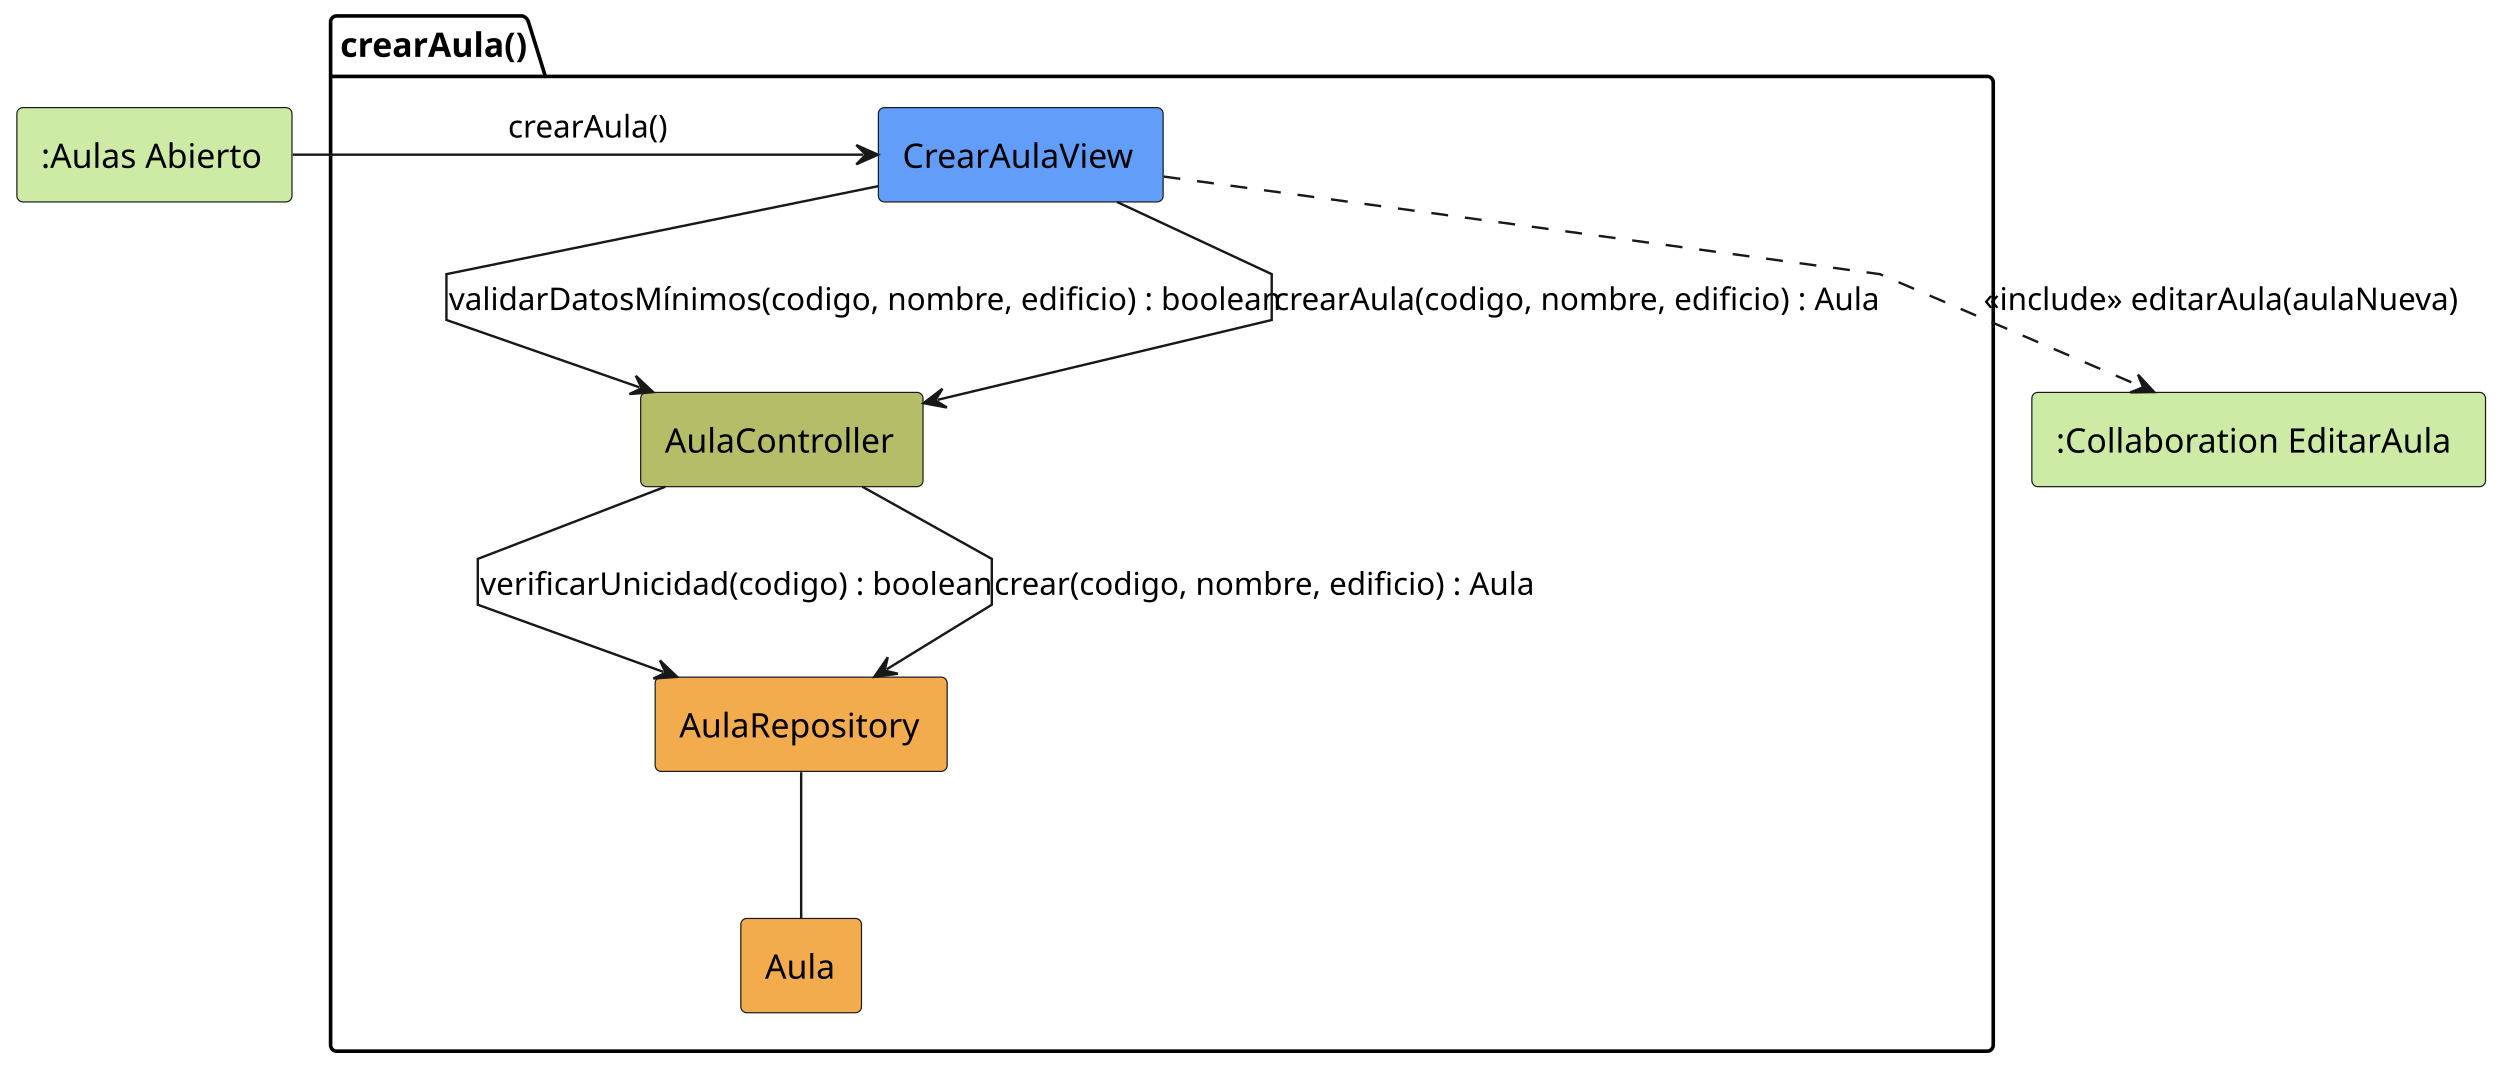
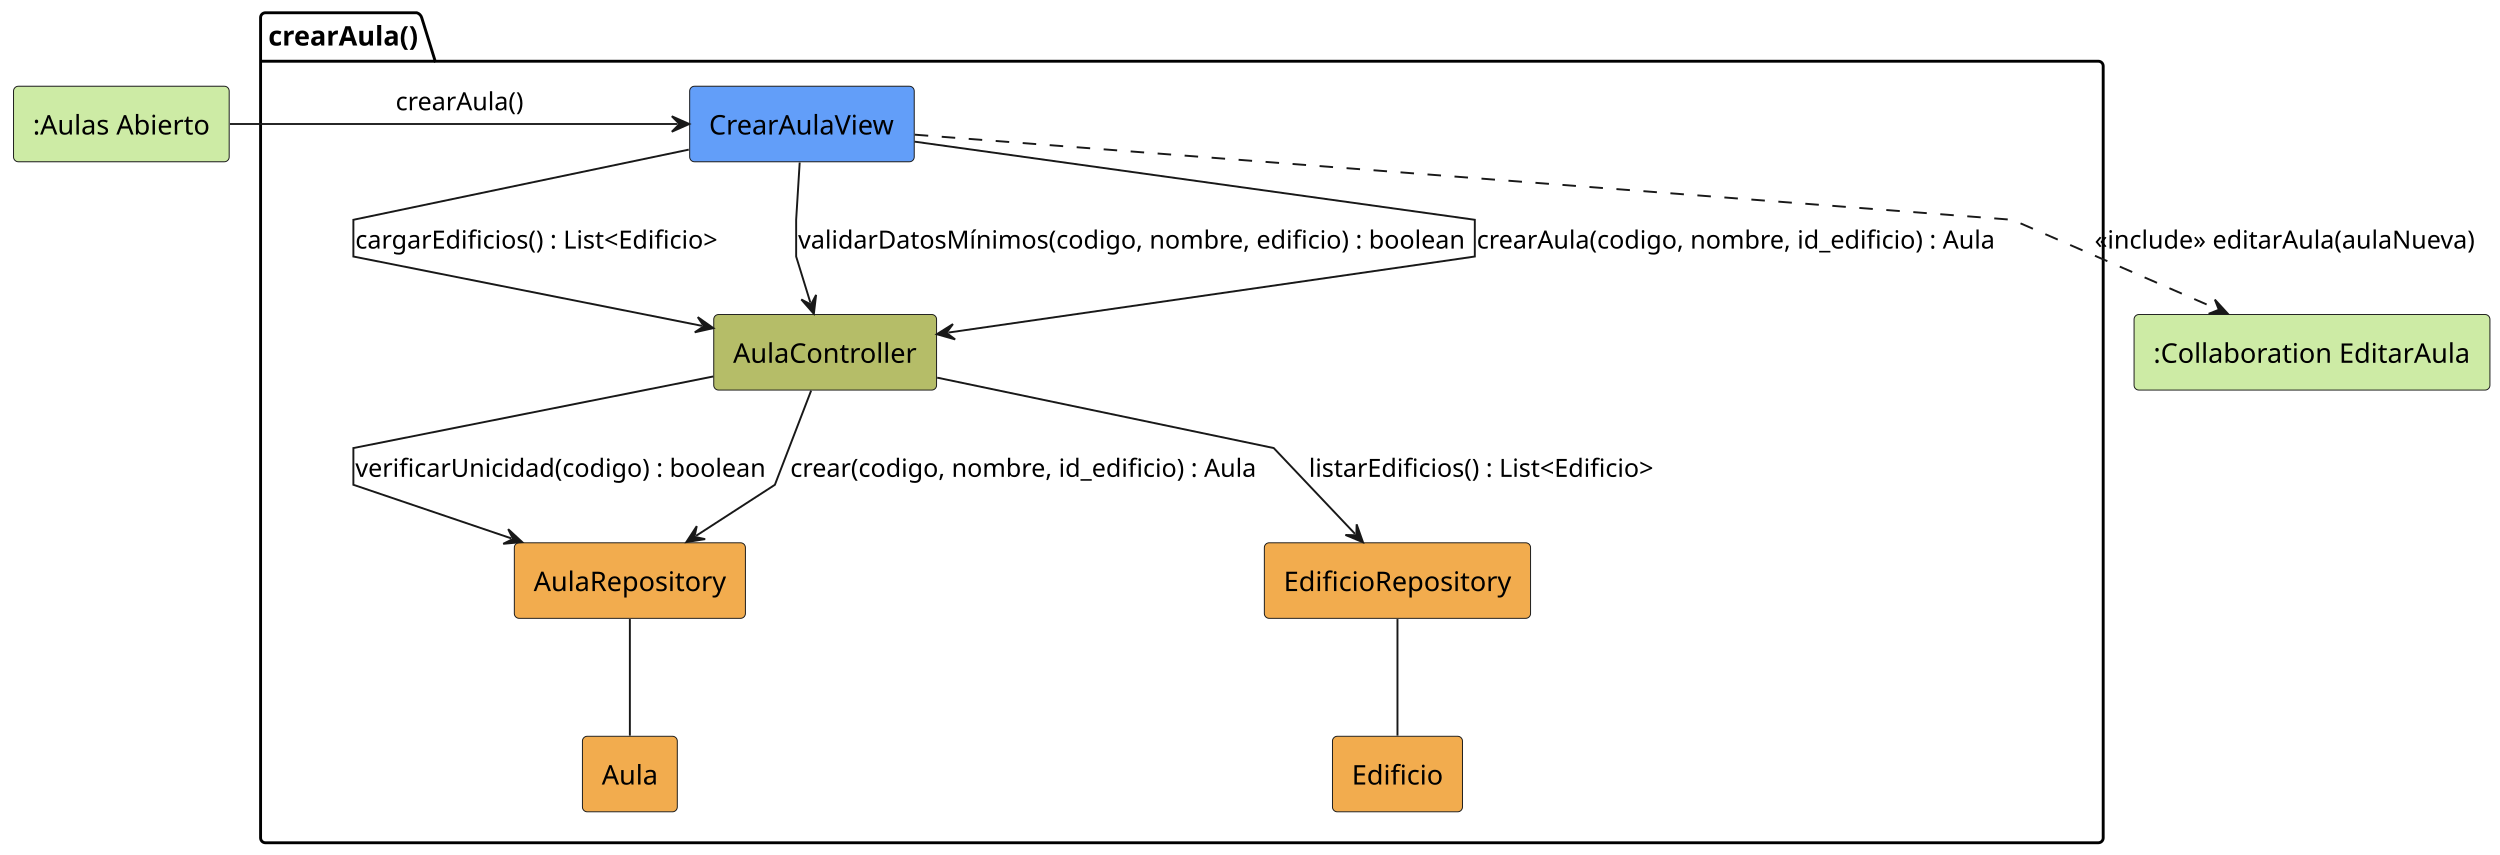
- <svg xmlns="http://www.w3.org/2000/svg" contentStyleType="text/css" height="442px" preserveAspectRatio="none" style="width:1036px;height:442px;background:#FFFFFF;" version="1.1" viewBox="0 0 1036 442" width="1036px" zoomAndPan="magnify">
+ <svg xmlns="http://www.w3.org/2000/svg" contentStyleType="text/css" data-diagram-type="DESCRIPTION" height="442px" preserveAspectRatio="none" style="width:1293px;height:442px;background:#FFFFFF;" version="1.1" viewBox="0 0 1293 442" width="1293px" zoomAndPan="magnify">
  <defs />
  <g>
-     <g id="cluster_crearAula">
-       <path d="M139.5,6.602 L216.5,6.602 A3.75,3.75 0 0 1 219,9.102 L226,31.67 L823.5,31.67 A2.5,2.5 0 0 1 826,34.17 L826,433.102 A2.5,2.5 0 0 1 823.5,435.602 L139.5,435.602 A2.5,2.5 0 0 1 137,433.102 L137,9.102 A2.5,2.5 0 0 1 139.5,6.602 " fill="none" style="stroke:#000000;stroke-width:1.5;" />
-       <line style="stroke:#000000;stroke-width:1.5;" x1="137" x2="226" y1="31.67" y2="31.67" />
-       <text fill="#000000" font-family="sans-serif" font-size="14" font-weight="bold" lengthAdjust="spacing" textLength="76" x="141" y="23.568">crearAula()</text>
+     <g class="cluster" data-qualified-name="crearAula" data-source-line="6" id="ent0004">
+       <path d="M137.27,6.602 L215.592,6.602 A3.75,3.75 0 0 1 218.092,9.102 L225.092,31.67 L1085.27,31.67 A2.5,2.5 0 0 1 1087.77,34.17 L1087.77,433.372 A2.5,2.5 0 0 1 1085.27,435.872 L137.27,435.872 A2.5,2.5 0 0 1 134.77,433.372 L134.77,9.102 A2.5,2.5 0 0 1 137.27,6.602" fill="none" style="stroke:#000000;stroke-width:1.5;" />
+       <line style="stroke:#000000;stroke-width:1.5;" x1="134.77" x2="225.092" y1="31.67" y2="31.67" />
+       <text fill="#000000" font-family="sans-serif" font-size="14" font-weight="bold" lengthAdjust="spacing" textLength="77.322" x="138.77" y="23.568">crearAula()</text>
    </g>
-     <g id="elem_CrearAulaView">
-       <rect fill="#629EF9" height="39.068" rx="2.5" ry="2.5" style="stroke:#181818;stroke-width:0.5;" width="118" x="364" y="44.602" />
-       <text fill="#000000" font-family="sans-serif" font-size="14" lengthAdjust="spacing" textLength="98" x="374" y="69.568">CrearAulaView</text>
+     <g class="entity" data-qualified-name="crearAula.CrearAulaView" data-source-line="7" id="ent0005">
+       <rect fill="#629EF9" height="39.068" rx="2.5" ry="2.5" style="stroke:#181818;stroke-width:0.5;" width="116.138" x="356.7" y="44.602" />
+       <text fill="#000000" font-family="sans-serif" font-size="14" lengthAdjust="spacing" textLength="96.138" x="366.7" y="69.568">CrearAulaView</text>
    </g>
-     <g id="elem_AulaController">
-       <rect fill="#B5BD68" height="39.068" rx="2.5" ry="2.5" style="stroke:#181818;stroke-width:0.5;" width="117" x="265.5" y="162.602" />
-       <text fill="#000000" font-family="sans-serif" font-size="14" lengthAdjust="spacing" textLength="97" x="275.5" y="187.568">AulaController</text>
+     <g class="entity" data-qualified-name="crearAula.AulaController" data-source-line="8" id="ent0006">
+       <rect fill="#B5BD68" height="39.068" rx="2.5" ry="2.5" style="stroke:#181818;stroke-width:0.5;" width="115.242" x="369.15" y="162.672" />
+       <text fill="#000000" font-family="sans-serif" font-size="14" lengthAdjust="spacing" textLength="95.242" x="379.15" y="187.638">AulaController</text>
    </g>
-     <g id="elem_AulaRepository">
-       <rect fill="#F2AC4E" height="39.068" rx="2.5" ry="2.5" style="stroke:#181818;stroke-width:0.5;" width="121" x="271.5" y="280.602" />
-       <text fill="#000000" font-family="sans-serif" font-size="14" lengthAdjust="spacing" textLength="101" x="281.5" y="305.568">AulaRepository</text>
+     <g class="entity" data-qualified-name="crearAula.AulaRepository" data-source-line="9" id="ent0007">
+       <rect fill="#F2AC4E" height="39.068" rx="2.5" ry="2.5" style="stroke:#181818;stroke-width:0.5;" width="119.512" x="266.01" y="280.732" />
+       <text fill="#000000" font-family="sans-serif" font-size="14" lengthAdjust="spacing" textLength="99.512" x="276.01" y="305.698">AulaRepository</text>
    </g>
-     <g id="elem_Aula">
-       <rect fill="#F2AC4E" height="39.068" rx="2.5" ry="2.5" style="stroke:#181818;stroke-width:0.5;" width="50" x="307" y="380.602" />
-       <text fill="#000000" font-family="sans-serif" font-size="14" lengthAdjust="spacing" textLength="30" x="317" y="405.568">Aula</text>
+     <g class="entity" data-qualified-name="crearAula.EdificioRepository" data-source-line="10" id="ent0008">
+       <rect fill="#F2AC4E" height="39.068" rx="2.5" ry="2.5" style="stroke:#181818;stroke-width:0.5;" width="137.684" x="653.92" y="280.732" />
+       <text fill="#000000" font-family="sans-serif" font-size="14" lengthAdjust="spacing" textLength="117.683" x="663.92" y="305.698">EdificioRepository</text>
    </g>
-     <g id="elem_AulasAbierto">
-       <rect fill="#CDEBA5" height="39.068" rx="2.5" ry="2.5" style="stroke:#181818;stroke-width:0.5;" width="114" x="7" y="44.602" />
-       <text fill="#000000" font-family="sans-serif" font-size="14" lengthAdjust="spacing" textLength="94" x="17" y="69.568">:Aulas Abierto</text>
+     <g class="entity" data-qualified-name="crearAula.Aula" data-source-line="11" id="ent0009">
+       <rect fill="#F2AC4E" height="39.068" rx="2.5" ry="2.5" style="stroke:#181818;stroke-width:0.5;" width="49.064" x="301.23" y="380.802" />
+       <text fill="#000000" font-family="sans-serif" font-size="14" lengthAdjust="spacing" textLength="29.064" x="311.23" y="405.768">Aula</text>
    </g>
-     <g id="elem_EditarAula">
-       <rect fill="#CDEBA5" height="39.068" rx="2.5" ry="2.5" style="stroke:#181818;stroke-width:0.5;" width="188" x="842" y="162.602" />
-       <text fill="#000000" font-family="sans-serif" font-size="14" lengthAdjust="spacing" textLength="168" x="852" y="187.568">:Collaboration EditarAula</text>
+     <g class="entity" data-qualified-name="crearAula.Edificio" data-source-line="12" id="ent0010">
+       <rect fill="#F2AC4E" height="39.068" rx="2.5" ry="2.5" style="stroke:#181818;stroke-width:0.5;" width="67.236" x="689.15" y="380.802" />
+       <text fill="#000000" font-family="sans-serif" font-size="14" lengthAdjust="spacing" textLength="47.236" x="699.15" y="405.768">Edificio</text>
    </g>
-     <g id="link_AulasAbierto_CrearAulaView">
-       <path d="M121.28,64.102 C187.7,64.102 290.62,64.102 357.83,64.102 " fill="none" id="AulasAbierto-to-CrearAulaView" style="stroke:#181818;stroke-width:1.0;" />
-       <polygon fill="#181818" points="363.83,64.102,354.83,60.102,358.83,64.102,354.83,68.102,363.83,64.102" style="stroke:#181818;stroke-width:1.0;" />
-       <text fill="#000000" font-family="sans-serif" font-size="13" lengthAdjust="spacing" textLength="64" x="210.5" y="56.999">crearAula()</text>
+     <g class="entity" data-qualified-name="AulasAbierto" data-source-line="3" id="ent0002">
+       <rect fill="#CDEBA5" height="39.068" rx="2.5" ry="2.5" style="stroke:#181818;stroke-width:0.5;" width="111.532" x="7" y="44.602" />
+       <text fill="#000000" font-family="sans-serif" font-size="14" lengthAdjust="spacing" textLength="91.532" x="17" y="69.568">:Aulas Abierto</text>
    </g>
-     <g id="link_CrearAulaView_AulaController">
-       <path d="M363.86,77.152 C293.38,91.512 185,113.602 185,113.602 C185,113.602 185,132.602 185,132.602 C185,132.602 225.795,146.835 264.995,160.515 " fill="none" id="CrearAulaView-to-AulaController" style="stroke:#181818;stroke-width:1.0;" />
-       <polygon fill="#181818" points="270.66,162.492,263.481,155.75,265.939,160.845,260.845,163.303,270.66,162.492" style="stroke:#181818;stroke-width:1.0;" />
-       <text fill="#000000" font-family="sans-serif" font-size="13" lengthAdjust="spacing" textLength="336" x="186" y="128.499">validarDatosMínimos(codigo, nombre, edificio) : boolean</text>
+     <g class="entity" data-qualified-name="EditarAula" data-source-line="4" id="ent0003">
+       <rect fill="#CDEBA5" height="39.068" rx="2.5" ry="2.5" style="stroke:#181818;stroke-width:0.5;" width="184.051" x="1103.74" y="162.672" />
+       <text fill="#000000" font-family="sans-serif" font-size="14" lengthAdjust="spacing" textLength="164.051" x="1113.74" y="187.638">:Collaboration EditarAula</text>
    </g>
-     <g id="link_CrearAulaView_AulaController">
-       <path d="M462.91,83.712 C492.24,97.392 527,113.602 527,113.602 C527,113.602 527,132.602 527,132.602 C527,132.602 448.506,151.358 388.556,165.678 " fill="none" id="CrearAulaView-to-AulaController-1" style="stroke:#181818;stroke-width:1.0;" />
-       <polygon fill="#181818" points="382.72,167.072,392.403,168.872,387.583,165.91,390.544,161.09,382.72,167.072" style="stroke:#181818;stroke-width:1.0;" />
-       <text fill="#000000" font-family="sans-serif" font-size="13" lengthAdjust="spacing" textLength="242" x="528" y="128.499">crearAula(codigo, nombre, edificio) : Aula</text>
+     <g class="link" data-entity-1="ent0002" data-entity-2="ent0005" data-link-type="dependency" data-source-line="15" id="lnk11">
+       <path d="M118.93,64.132 C183.95,64.132 284.54,64.132 350.46,64.132" fill="none" id="AulasAbierto-to-CrearAulaView" style="stroke:#181818;stroke-width:1;" />
+       <polygon fill="#181818" points="356.46,64.132,347.46,60.132,351.46,64.132,347.46,68.132,356.46,64.132" style="stroke:#181818;stroke-width:1;" />
+       <text fill="#000000" font-family="sans-serif" font-size="13" lengthAdjust="spacing" textLength="66.391" x="204.61" y="57.029">crearAula()</text>
    </g>
-     <g id="link_AulaController_AulaRepository">
-       <path d="M275.65,201.712 C240.11,215.392 198,231.602 198,231.602 C198,231.602 198,250.602 198,250.602 C198,250.602 237.148,264.77 274.938,278.45 " fill="none" id="AulaController-to-AulaRepository" style="stroke:#181818;stroke-width:1.0;" />
-       <polygon fill="#181818" points="280.58,280.492,273.479,273.667,275.879,278.79,270.756,281.19,280.58,280.492" style="stroke:#181818;stroke-width:1.0;" />
-       <text fill="#000000" font-family="sans-serif" font-size="13" lengthAdjust="spacing" textLength="207" x="199" y="246.499">verificarUnicidad(codigo) : boolean</text>
+     <g class="link" data-entity-1="ent0005" data-entity-2="ent0006" data-link-type="dependency" data-source-line="17" id="lnk12">
+       <path d="M356.22,77.382 C287.49,91.762 182.77,113.672 182.77,113.672 C182.77,113.672 182.77,132.672 182.77,132.672 C182.77,132.672 290.905,154.182 363.055,168.532" fill="none" id="CrearAulaView-to-AulaController" style="stroke:#181818;stroke-width:1;" />
+       <polygon fill="#181818" points="368.94,169.702,360.893,164.023,364.036,168.727,359.333,171.869,368.94,169.702" style="stroke:#181818;stroke-width:1;" />
+       <text fill="#000000" font-family="sans-serif" font-size="13" lengthAdjust="spacing" textLength="187.512" x="183.77" y="128.569">cargarEdificios() : List&lt;Edificio&gt;</text>
    </g>
-     <g id="link_AulaController_AulaRepository">
-       <path d="M357.39,201.712 C381.92,215.392 411,231.602 411,231.602 C411,231.602 411,250.602 411,250.602 C411,250.602 389.713,263.673 367.433,277.353 " fill="none" id="AulaController-to-AulaRepository-1" style="stroke:#181818;stroke-width:1.0;" />
-       <polygon fill="#181818" points="362.32,280.492,372.083,279.192,366.581,277.876,367.897,272.374,362.32,280.492" style="stroke:#181818;stroke-width:1.0;" />
-       <text fill="#000000" font-family="sans-serif" font-size="13" lengthAdjust="spacing" textLength="216" x="412" y="246.499">crear(codigo, nombre, edificio) : Aula</text>
+     <g class="link" data-entity-1="ent0005" data-entity-2="ent0006" data-link-type="dependency" data-source-line="21" id="lnk14">
+       <path d="M413.6,84.042 C412.76,97.662 411.77,113.672 411.77,113.672 C411.77,113.672 411.77,132.672 411.77,132.672 C411.77,132.672 414.939,142.939 419.149,156.569" fill="none" id="CrearAulaView-to-AulaController-1" style="stroke:#181818;stroke-width:1;" />
+       <polygon fill="#181818" points="420.92,162.302,422.086,152.522,419.444,157.525,414.442,154.883,420.92,162.302" style="stroke:#181818;stroke-width:1;" />
+       <text fill="#000000" font-family="sans-serif" font-size="13" lengthAdjust="spacing" textLength="345.15" x="412.77" y="128.569">validarDatosMínimos(codigo, nombre, edificio) : boolean</text>
    </g>
-     <g id="link_AulaRepository_Aula">
-       <path d="M332,320.002 C332,337.462 332,363.262 332,380.592 " fill="none" id="AulaRepository-Aula" style="stroke:#181818;stroke-width:1.0;" />
+     <g class="link" data-entity-1="ent0005" data-entity-2="ent0006" data-link-type="dependency" data-source-line="25" id="lnk16">
+       <path d="M473.01,73.262 C572.08,87.072 762.77,113.672 762.77,113.672 C762.77,113.672 762.77,132.672 762.77,132.672 C762.77,132.672 586.528,158.124 490.468,172.004" fill="none" id="CrearAulaView-to-AulaController-2" style="stroke:#181818;stroke-width:1;" />
+       <polygon fill="#181818" points="484.53,172.862,494.01,175.534,489.479,172.147,492.865,167.616,484.53,172.862" style="stroke:#181818;stroke-width:1;" />
+       <text fill="#000000" font-family="sans-serif" font-size="13" lengthAdjust="spacing" textLength="268.502" x="763.77" y="128.569">crearAula(codigo, nombre, id_edificio) : Aula</text>
    </g>
-     <g id="link_CrearAulaView_EditarAula">
-       <path d="M482.19,73.162 C583.42,86.952 779,113.602 779,113.602 C779,113.602 840.698,140.132 887.168,160.112 " fill="none" id="CrearAulaView-to-EditarAula" style="stroke:#181818;stroke-width:1.0;stroke-dasharray:7.0,7.0;" />
-       <polygon fill="#181818" points="892.68,162.482,885.992,155.252,888.087,160.507,882.832,162.602,892.68,162.482" style="stroke:#181818;stroke-width:1.0;" />
-       <text fill="#000000" font-family="sans-serif" font-size="13" lengthAdjust="spacing" textLength="193" x="822" y="128.499">«include» editarAula(aulaNueva)</text>
+     <g class="link" data-entity-1="ent0006" data-entity-2="ent0008" data-link-type="dependency" data-source-line="19" id="lnk13">
+       <path d="M484.71,195.322 C553.43,209.702 658.77,231.732 658.77,231.732 C658.77,231.732 681.873,256.116 700.813,276.106" fill="none" id="AulaController-to-EdificioRepository" style="stroke:#181818;stroke-width:1;" />
+       <polygon fill="#181818" points="704.94,280.462,701.654,271.178,701.501,276.832,695.846,276.68,704.94,280.462" style="stroke:#181818;stroke-width:1;" />
+       <text fill="#000000" font-family="sans-serif" font-size="13" lengthAdjust="spacing" textLength="178.243" x="676.93" y="246.629">listarEdificios() : List&lt;Edificio&gt;</text>
+     </g>
+     <g class="link" data-entity-1="ent0006" data-entity-2="ent0007" data-link-type="dependency" data-source-line="23" id="lnk15">
+       <path d="M368.94,194.702 C296.79,209.052 182.77,231.732 182.77,231.732 C182.77,231.732 182.77,250.732 182.77,250.732 C182.77,250.732 224.238,264.815 264.388,278.435" fill="none" id="AulaController-to-AulaRepository" style="stroke:#181818;stroke-width:1;" />
+       <polygon fill="#181818" points="270.07,280.362,262.832,273.683,265.335,278.756,260.262,281.259,270.07,280.362" style="stroke:#181818;stroke-width:1;" />
+       <text fill="#000000" font-family="sans-serif" font-size="13" lengthAdjust="spacing" textLength="212.251" x="183.77" y="246.629">verificarUnicidad(codigo) : boolean</text>
+     </g>
+     <g class="link" data-entity-1="ent0006" data-entity-2="ent0007" data-link-type="dependency" data-source-line="27" id="lnk17">
+       <path d="M419.52,202.012 C411.83,221.992 400.77,250.732 400.77,250.732 C400.77,250.732 381.078,263.484 360.018,277.104" fill="none" id="AulaController-to-AulaRepository-1" style="stroke:#181818;stroke-width:1;" />
+       <polygon fill="#181818" points="354.98,280.362,364.709,278.833,359.178,277.647,360.365,272.116,354.98,280.362" style="stroke:#181818;stroke-width:1;" />
+       <text fill="#000000" font-family="sans-serif" font-size="13" lengthAdjust="spacing" textLength="241.514" x="408.74" y="246.629">crear(codigo, nombre, id_edificio) : Aula</text>
+     </g>
+     <g class="link" data-entity-1="ent0007" data-entity-2="ent0009" data-link-type="association" data-source-line="29" id="lnk18">
+       <path d="M325.77,320.182 C325.77,337.542 325.77,363.142 325.77,380.492" fill="none" id="AulaRepository-Aula" style="stroke:#181818;stroke-width:1;" />
+     </g>
+     <g class="link" data-entity-1="ent0008" data-entity-2="ent0010" data-link-type="association" data-source-line="30" id="lnk19">
+       <path d="M722.77,320.182 C722.77,337.542 722.77,363.142 722.77,380.492" fill="none" id="EdificioRepository-Edificio" style="stroke:#181818;stroke-width:1;" />
+     </g>
+     <g class="link" data-entity-1="ent0005" data-entity-2="ent0003" data-link-type="dependency" data-source-line="32" id="lnk20">
+       <path d="M473.1,69.652 C628.5,81.702 1040.77,113.672 1040.77,113.672 C1040.77,113.672 1100.83,139.835 1146.68,159.815" fill="none" id="CrearAulaView-to-EditarAula" style="stroke:#181818;stroke-width:1;stroke-dasharray:7,7;" />
+       <polygon fill="#181818" points="1152.18,162.212,1145.527,154.95,1147.596,160.215,1142.331,162.284,1152.18,162.212" style="stroke:#181818;stroke-width:1;" />
+       <text fill="#000000" font-family="sans-serif" font-size="13" lengthAdjust="spacing" textLength="196.898" x="1083.34" y="128.569">«include» editarAula(aulaNueva)</text>
    </g>
  </g>
</svg>
